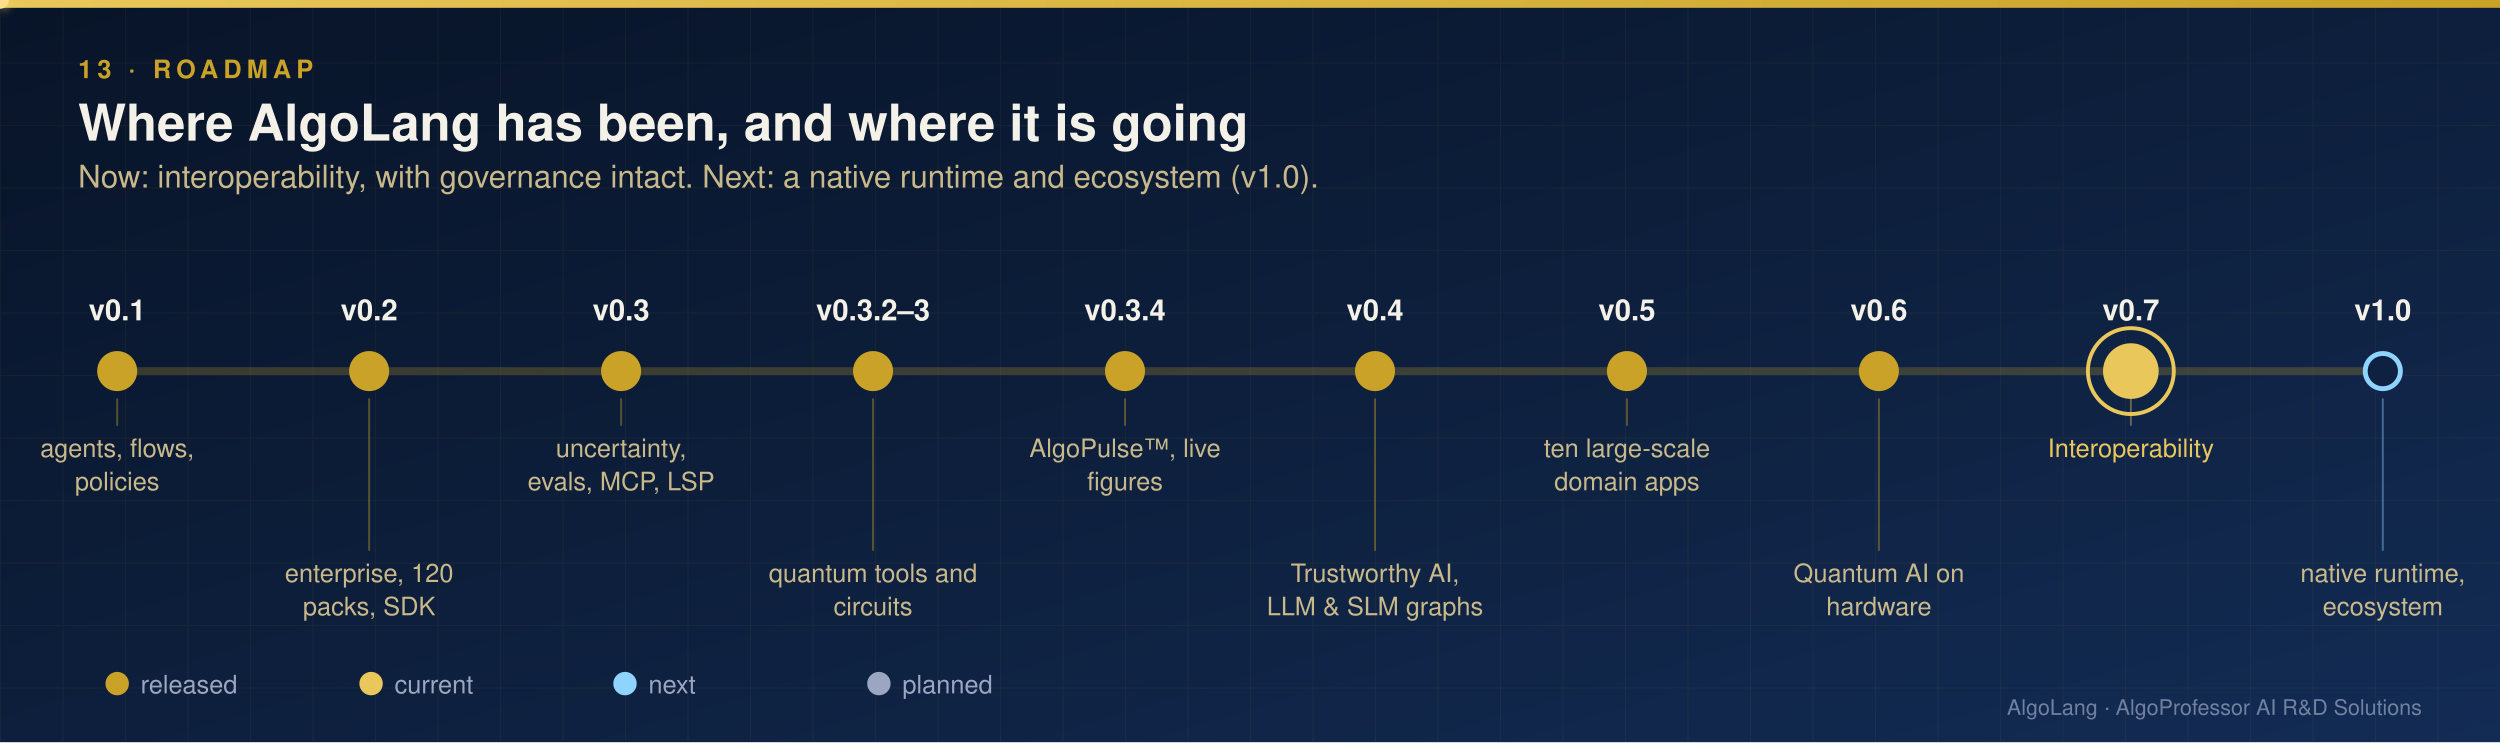
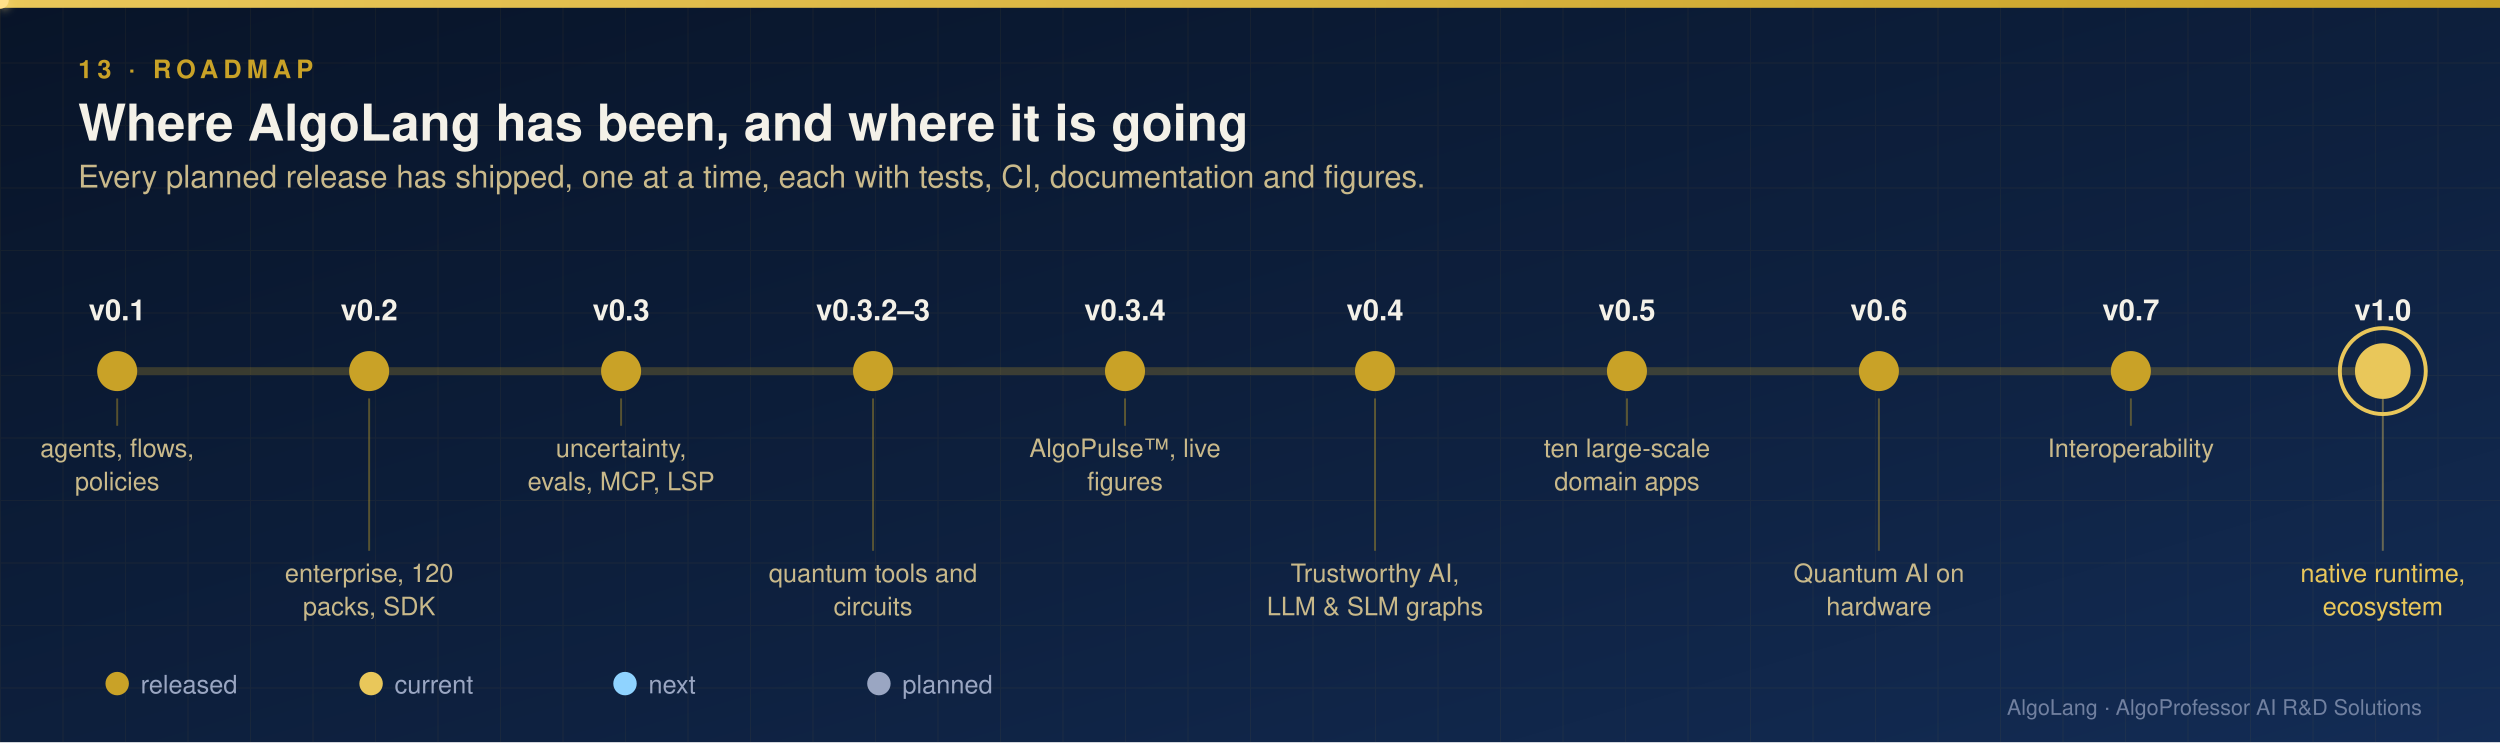
<svg xmlns="http://www.w3.org/2000/svg" viewBox="0 0 1280 380" width="1280" height="380" role="img" aria-label="Where AlgoLang has been, and where it is going">
  <defs>
    <linearGradient id="bg" x1="0" y1="0" x2="1" y2="1">
      <stop offset="0" stop-color="#081428" />
      <stop offset=".6" stop-color="#0e2140" />
      <stop offset="1" stop-color="#132c55" />
    </linearGradient>
    <linearGradient id="gold" x1="0" x2="1">
      <stop offset="0" stop-color="#e9c75a" />
      <stop offset="1" stop-color="#c9a227" />
    </linearGradient>
    <pattern id="grid" width="32" height="32" patternUnits="userSpaceOnUse">
      <path d="M32 0H0V32" fill="none" stroke="#c9a227" stroke-opacity=".06" />
    </pattern>
    <filter id="soft" x="-50%" y="-50%" width="200%" height="200%">
      <feGaussianBlur stdDeviation="2.5" result="b" />
      <feMerge>
        <feMergeNode in="b" />
        <feMergeNode in="SourceGraphic" />
      </feMerge>
    </filter>
  </defs>
  <style>
    text { font-family: "Segoe UI", "Helvetica Neue", Helvetica, Arial, sans-serif; }
    .mono { font-family: "SFMono-Regular", Consolas, "Liberation Mono", Menlo, monospace; }
    .wire { fill: none; stroke: #c9a227; stroke-width: 2; stroke-dasharray: 6 6; animation: dash 1.1s linear infinite; }
    .ctl { fill: none; stroke: #8fd3ff; stroke-opacity: .55; stroke-width: 1.4; stroke-dasharray: 3 5; animation: dash 2.2s linear infinite; }
    .card { fill: #0f2547; stroke: #c9a227; stroke-opacity: .75; stroke-width: 1.4; }
    .glow { animation: glow 3.6s ease-in-out infinite; }
    .rise { animation: rise 1.2s cubic-bezier(.2,.8,.2,1) both; }
    .fade { opacity: 0; animation: fade 7s ease-in-out infinite; }
    .pulse { animation: pulse 2.4s ease-in-out infinite; }
    @keyframes dash { to { stroke-dashoffset: -24; } }
    @keyframes glow { 0%, 100% { stroke-opacity: .35; } 50% { stroke-opacity: 1; } }
    @keyframes rise { from { transform: translateY(12px); } to { transform: none; } }
    @keyframes fade { 0%, 6% { opacity: 0; } 14%, 88% { opacity: 1; } 100% { opacity: 0; } }
    @keyframes pulse { 0%, 100% { opacity: .55; } 50% { opacity: 1; } }
    
    @media (prefers-reduced-motion: reduce) { * { animation: none !important; } .fade { opacity: 1; } }
  </style>
  <rect width="1280" height="380" fill="url(#bg)" />
  <rect width="1280" height="380" fill="url(#grid)" />
  <rect width="1280" height="4" fill="url(#gold)" />
  <text x="40" y="40" fill="#c9a227" font-size="13" letter-spacing="2.6" font-weight="700">13 · ROADMAP</text>
  <text x="40" y="72" fill="#f4f1e8" font-size="26" font-weight="700">Where AlgoLang has been, and where it is going</text>
-   <text x="40" y="96" fill="#c9b98a" font-size="16">Now: interoperability, with governance intact. Next: a native runtime and ecosystem (v1.0).</text>
+   <text x="40" y="96" fill="#c9b98a" font-size="16">Every planned release has shipped, one at a time, each with tests, CI, documentation and figures.</text>
  <line x1="60" y1="190" x2="1220" y2="190" stroke="#c9a227" stroke-opacity=".25" stroke-width="4" />
-   <path id="tl" d="M60 190 L1091 190" stroke="url(#gold)" stroke-width="4" fill="none" />
+   <path id="tl" d="M60 190 L1220 190" stroke="url(#gold)" stroke-width="4" fill="none" />
  <circle r="4.5" fill="#ffe08a" filter="url(#soft)">
    <animateMotion dur="3.0s" begin="0.00s" repeatCount="indefinite">
      <mpath href="#tl" />
    </animateMotion>
  </circle>
  <circle cx="60" cy="190" r="9" fill="#c9a227" stroke="#c9a227" stroke-width="2.5" />
  <text x="60" y="164" fill="#f4f1e8" font-size="15" font-weight="800" text-anchor="middle">v0.1</text>
  <line x1="60" y1="204" x2="60" y2="218" stroke="#c9a227" stroke-opacity=".4" />
  <text x="60" y="234" fill="#c9b98a" font-size="13" text-anchor="middle">agents, flows,</text>
  <text x="60" y="251" fill="#c9b98a" font-size="13" text-anchor="middle">policies</text>
  <circle cx="189" cy="190" r="9" fill="#c9a227" stroke="#c9a227" stroke-width="2.5" />
  <text x="189" y="164" fill="#f4f1e8" font-size="15" font-weight="800" text-anchor="middle">v0.2</text>
  <line x1="189" y1="204" x2="189" y2="282" stroke="#c9a227" stroke-opacity=".4" />
  <text x="189" y="298" fill="#c9b98a" font-size="13" text-anchor="middle">enterprise, 120</text>
  <text x="189" y="315" fill="#c9b98a" font-size="13" text-anchor="middle">packs, SDK</text>
  <circle cx="318" cy="190" r="9" fill="#c9a227" stroke="#c9a227" stroke-width="2.5" />
  <text x="318" y="164" fill="#f4f1e8" font-size="15" font-weight="800" text-anchor="middle">v0.3</text>
  <line x1="318" y1="204" x2="318" y2="218" stroke="#c9a227" stroke-opacity=".4" />
  <text x="318" y="234" fill="#c9b98a" font-size="13" text-anchor="middle">uncertainty,</text>
  <text x="318" y="251" fill="#c9b98a" font-size="13" text-anchor="middle">evals, MCP, LSP</text>
  <circle cx="447" cy="190" r="9" fill="#c9a227" stroke="#c9a227" stroke-width="2.5" />
  <text x="447" y="164" fill="#f4f1e8" font-size="15" font-weight="800" text-anchor="middle">v0.3.2–3</text>
  <line x1="447" y1="204" x2="447" y2="282" stroke="#c9a227" stroke-opacity=".4" />
  <text x="447" y="298" fill="#c9b98a" font-size="13" text-anchor="middle">quantum tools and</text>
  <text x="447" y="315" fill="#c9b98a" font-size="13" text-anchor="middle">circuits</text>
  <circle cx="576" cy="190" r="9" fill="#c9a227" stroke="#c9a227" stroke-width="2.5" />
  <text x="576" y="164" fill="#f4f1e8" font-size="15" font-weight="800" text-anchor="middle">v0.3.4</text>
  <line x1="576" y1="204" x2="576" y2="218" stroke="#c9a227" stroke-opacity=".4" />
  <text x="576" y="234" fill="#c9b98a" font-size="13" text-anchor="middle">AlgoPulse™, live</text>
  <text x="576" y="251" fill="#c9b98a" font-size="13" text-anchor="middle">figures</text>
  <circle cx="704" cy="190" r="9" fill="#c9a227" stroke="#c9a227" stroke-width="2.5" />
  <text x="704" y="164" fill="#f4f1e8" font-size="15" font-weight="800" text-anchor="middle">v0.4</text>
  <line x1="704" y1="204" x2="704" y2="282" stroke="#c9a227" stroke-opacity=".4" />
  <text x="704" y="298" fill="#c9b98a" font-size="13" text-anchor="middle">Trustworthy AI,</text>
  <text x="704" y="315" fill="#c9b98a" font-size="13" text-anchor="middle">LLM &amp; SLM graphs</text>
  <circle cx="833" cy="190" r="9" fill="#c9a227" stroke="#c9a227" stroke-width="2.5" />
  <text x="833" y="164" fill="#f4f1e8" font-size="15" font-weight="800" text-anchor="middle">v0.5</text>
  <line x1="833" y1="204" x2="833" y2="218" stroke="#c9a227" stroke-opacity=".4" />
  <text x="833" y="234" fill="#c9b98a" font-size="13" text-anchor="middle">ten large-scale</text>
  <text x="833" y="251" fill="#c9b98a" font-size="13" text-anchor="middle">domain apps</text>
  <circle cx="962" cy="190" r="9" fill="#c9a227" stroke="#c9a227" stroke-width="2.5" />
  <text x="962" y="164" fill="#f4f1e8" font-size="15" font-weight="800" text-anchor="middle">v0.6</text>
  <line x1="962" y1="204" x2="962" y2="282" stroke="#c9a227" stroke-opacity=".4" />
  <text x="962" y="298" fill="#c9b98a" font-size="13" text-anchor="middle">Quantum AI on</text>
  <text x="962" y="315" fill="#c9b98a" font-size="13" text-anchor="middle">hardware</text>
-   <circle cx="1091" cy="190" r="13" fill="#e9c75a" stroke="#e9c75a" stroke-width="2.5" />
-   <circle cx="1091" cy="190" r="22" fill="none" stroke="#e9c75a" stroke-width="2" class="pulse" />
+   <circle cx="1091" cy="190" r="9" fill="#c9a227" stroke="#c9a227" stroke-width="2.5" />
  <text x="1091" y="164" fill="#f4f1e8" font-size="15" font-weight="800" text-anchor="middle">v0.7</text>
-   <line x1="1091" y1="204" x2="1091" y2="218" stroke="#e9c75a" stroke-opacity=".4" />
-   <text x="1091" y="234" fill="#e9c75a" font-size="13" text-anchor="middle">Interoperability</text>
-   <circle cx="1220" cy="190" r="9" fill="#0e2140" stroke="#8fd3ff" stroke-width="2.5" />
+   <line x1="1091" y1="204" x2="1091" y2="218" stroke="#c9a227" stroke-opacity=".4" />
+   <text x="1091" y="234" fill="#c9b98a" font-size="13" text-anchor="middle">Interoperability</text>
+   <circle cx="1220" cy="190" r="13" fill="#e9c75a" stroke="#e9c75a" stroke-width="2.5" />
+   <circle cx="1220" cy="190" r="22" fill="none" stroke="#e9c75a" stroke-width="2" class="pulse" />
  <text x="1220" y="164" fill="#f4f1e8" font-size="15" font-weight="800" text-anchor="middle">v1.0</text>
-   <line x1="1220" y1="204" x2="1220" y2="282" stroke="#8fd3ff" stroke-opacity=".4" />
-   <text x="1220" y="298" fill="#c9b98a" font-size="13" text-anchor="middle">native runtime,</text>
-   <text x="1220" y="315" fill="#c9b98a" font-size="13" text-anchor="middle">ecosystem</text>
+   <line x1="1220" y1="204" x2="1220" y2="282" stroke="#e9c75a" stroke-opacity=".4" />
+   <text x="1220" y="298" fill="#e9c75a" font-size="13" text-anchor="middle">native runtime,</text>
+   <text x="1220" y="315" fill="#e9c75a" font-size="13" text-anchor="middle">ecosystem</text>
  <circle cx="60" cy="350" r="6" fill="#c9a227" />
  <text x="72" y="355" fill="#9aa6c2" font-size="13">released</text>
  <circle cx="190" cy="350" r="6" fill="#e9c75a" />
  <text x="202" y="355" fill="#9aa6c2" font-size="13">current</text>
  <circle cx="320" cy="350" r="6" fill="#8fd3ff" />
  <text x="332" y="355" fill="#9aa6c2" font-size="13">next</text>
  <circle cx="450" cy="350" r="6" fill="#9aa6c2" />
  <text x="462" y="355" fill="#9aa6c2" font-size="13">planned</text>
  <text x="1240" y="366" fill="#9aa6c2" fill-opacity=".7" font-size="11" text-anchor="end">AlgoLang · AlgoProfessor AI R&amp;D Solutions</text>
</svg>
